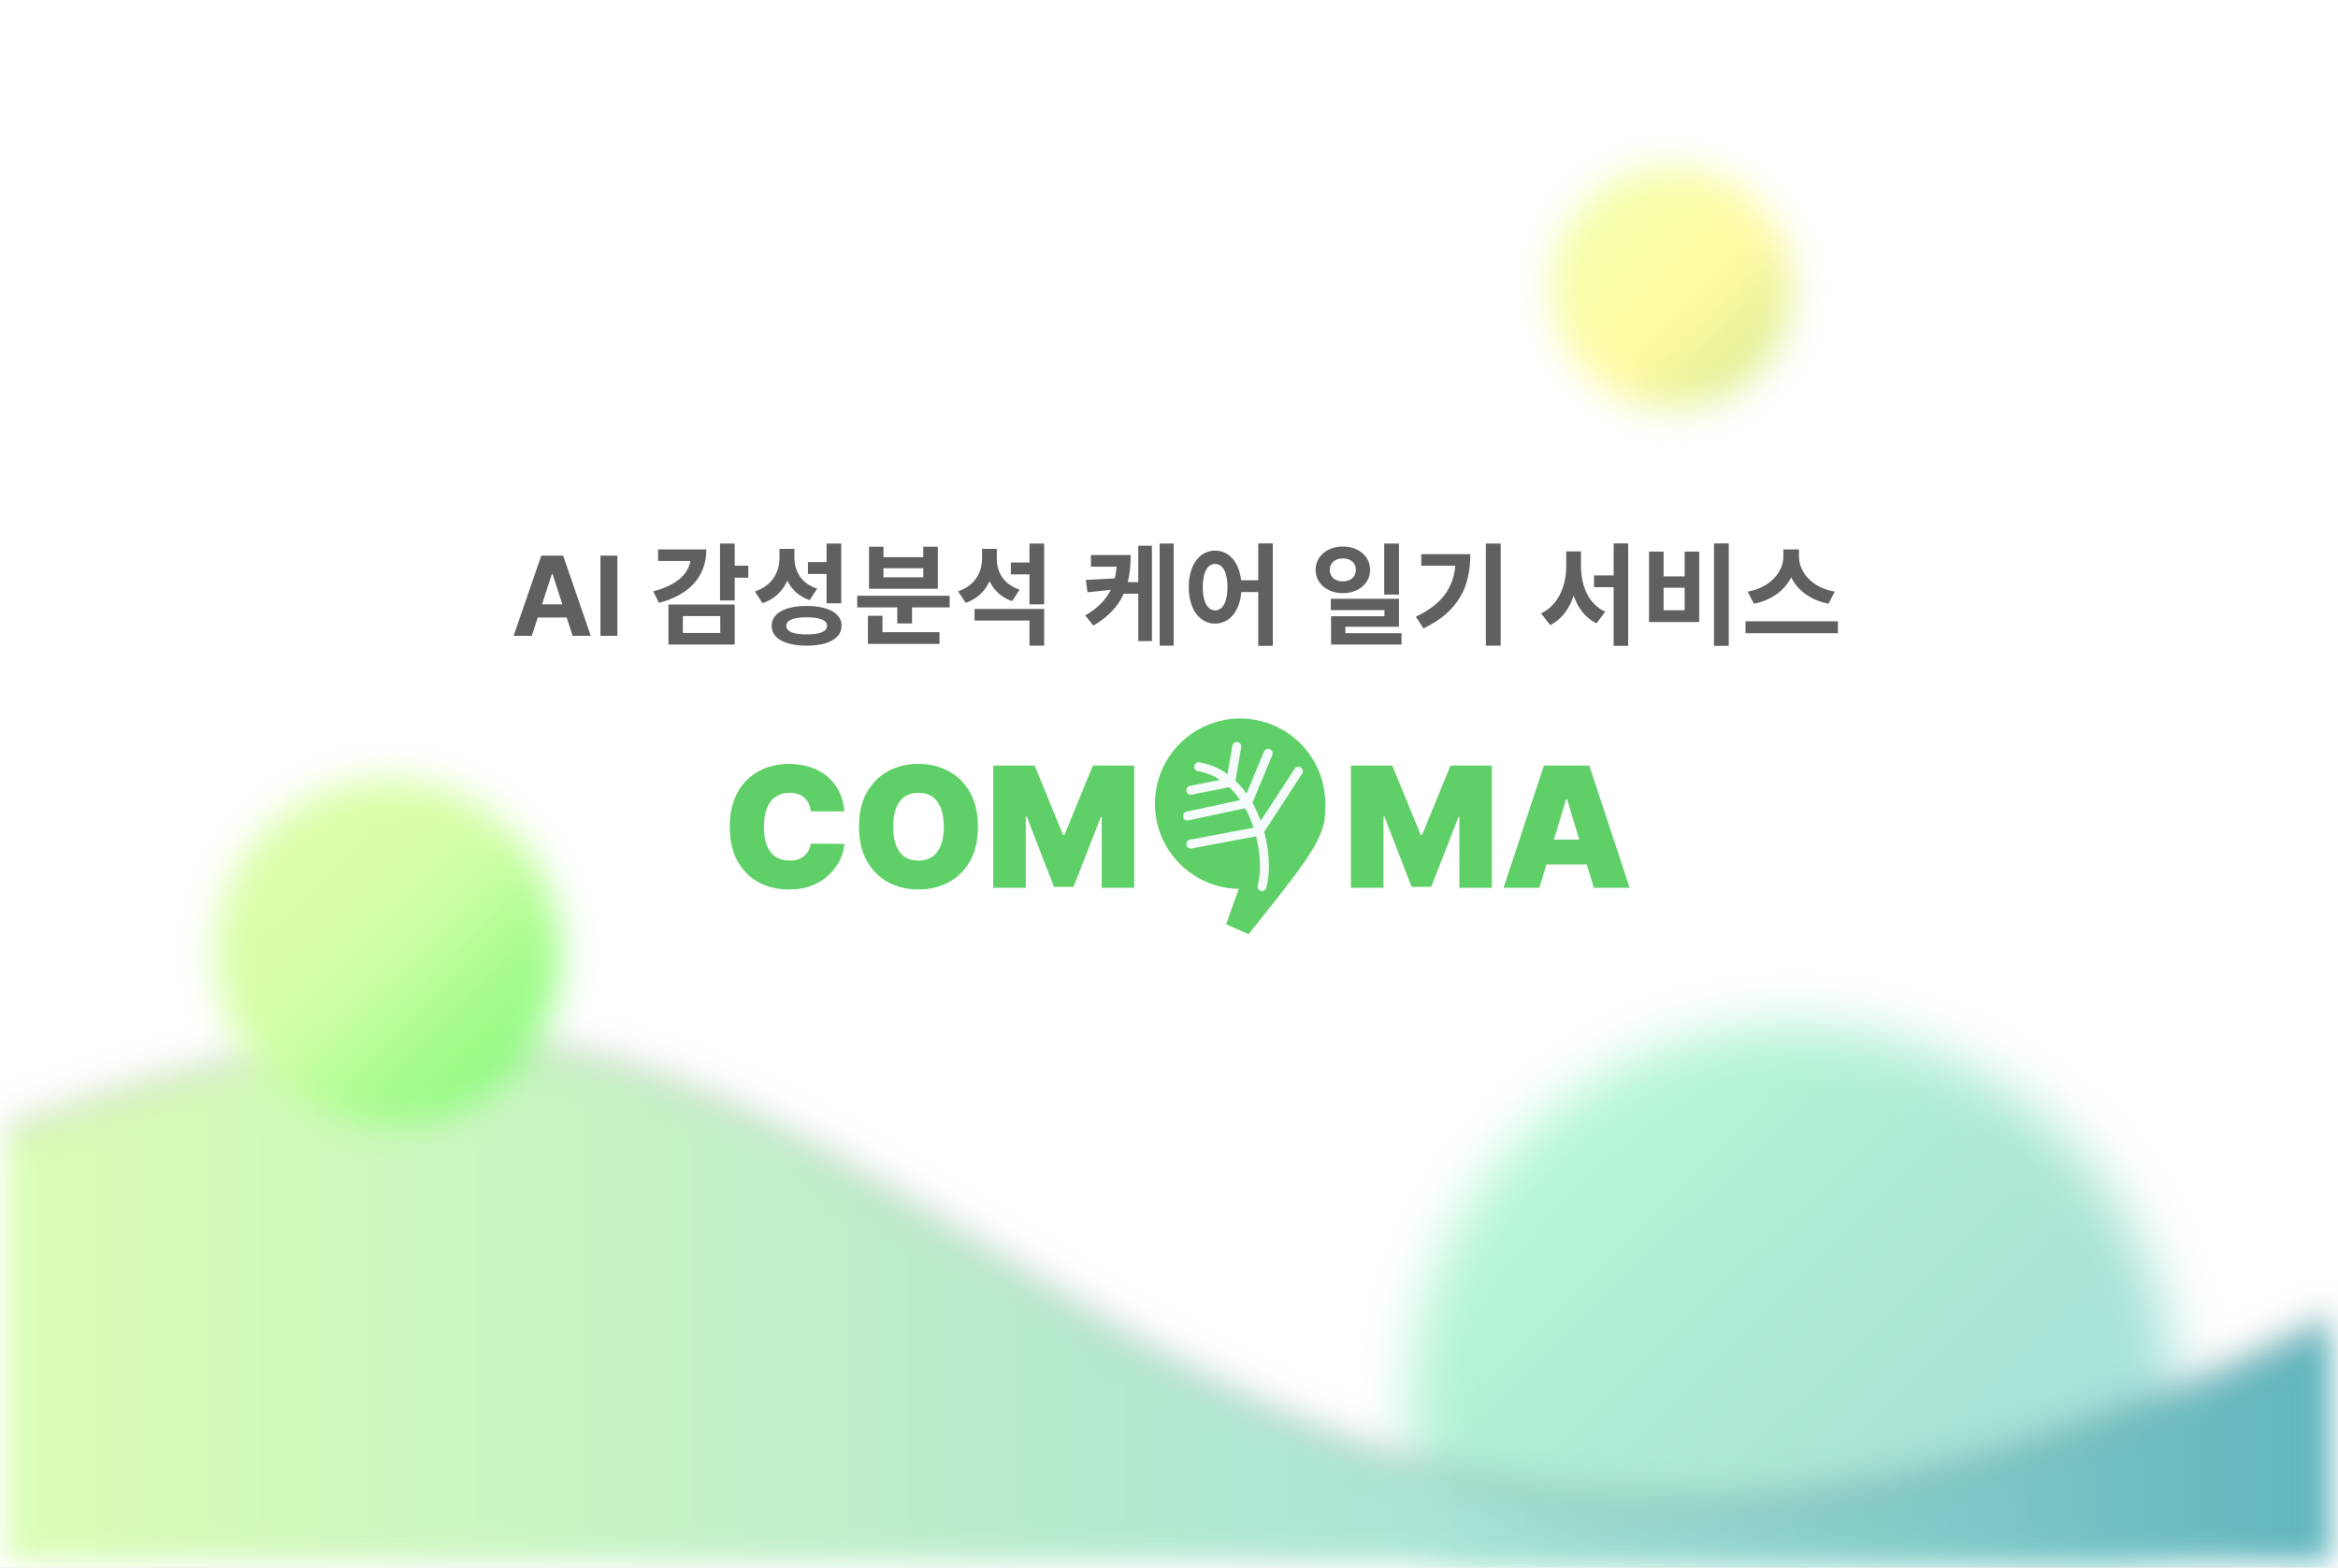
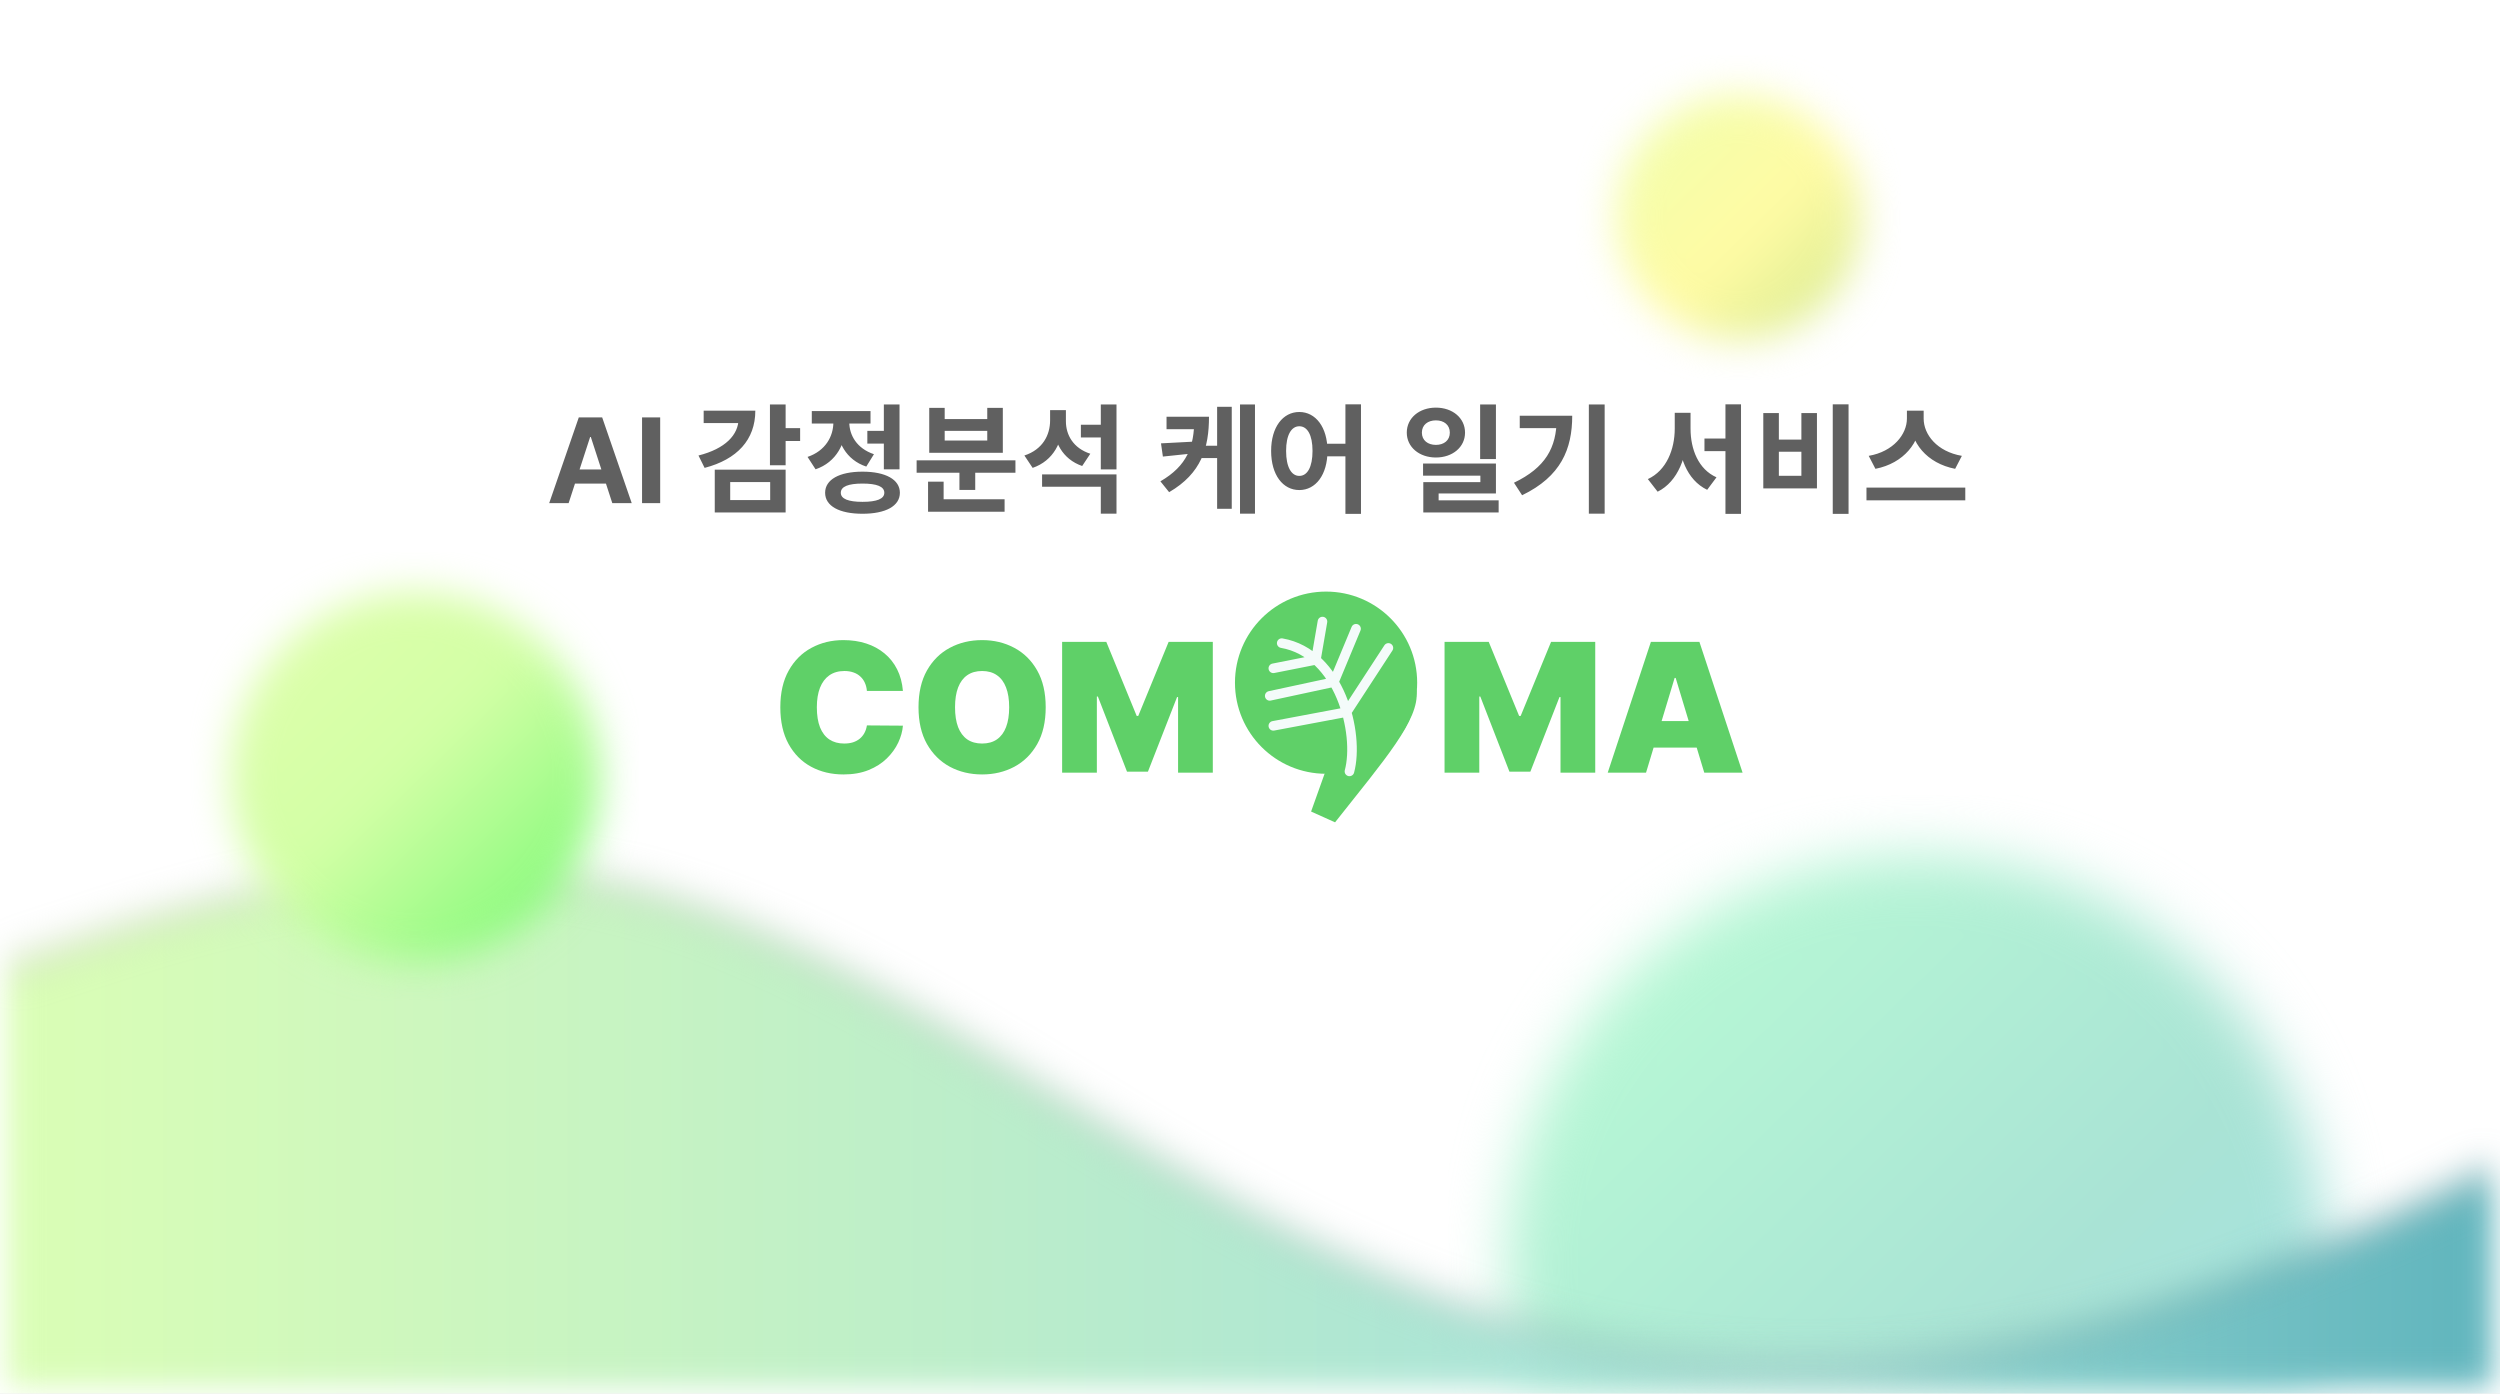
- <svg xmlns="http://www.w3.org/2000/svg" width="1272" height="853" viewBox="0 0 1272 853" fill="none">
-   <g clip-path="url(#clip0_676_2)">
-     <rect width="1272" height="853" fill="white" />
-     <path d="M289.314 346H279.428L294.491 302.364H306.381L321.423 346H311.537L300.607 312.335H300.266L289.314 346ZM288.696 328.848H312.048V336.05H288.696V328.848ZM335.901 302.364V346H326.675V302.364H335.901ZM391.746 295.78H399.726V326.74H391.746V295.78ZM397.506 307.84H407.106V314.38H397.506V307.84ZM375.786 298.96H384.306C384.306 313.72 375.066 323.74 358.506 328.06L355.386 321.76C369.006 318.34 375.786 311.26 375.786 302.92V298.96ZM358.026 298.96H380.586V305.26H358.026V298.96ZM363.666 328.96H399.726V350.74H363.666V328.96ZM391.866 335.26H371.526V344.44H391.866V335.26ZM424.081 298.66H430.741V303.64C430.741 314.8 425.761 324.58 414.841 328.24L410.701 321.82C420.181 318.76 424.081 311.26 424.081 303.64V298.66ZM425.761 298.66H432.181V303.28C432.181 310.66 435.781 317.5 444.601 320.32L440.461 326.56C430.201 323.02 425.761 314.08 425.761 303.28V298.66ZM449.701 295.78H457.681V328.3H449.701V295.78ZM438.841 329.74C450.601 329.74 457.861 333.76 457.861 340.54C457.861 347.38 450.601 351.34 438.841 351.34C427.081 351.34 419.821 347.38 419.821 340.54C419.821 333.76 427.081 329.74 438.841 329.74ZM438.841 335.92C431.641 335.92 427.801 337.42 427.801 340.54C427.801 343.66 431.641 345.22 438.841 345.22C446.101 345.22 449.941 343.66 449.941 340.54C449.941 337.42 446.101 335.92 438.841 335.92ZM439.561 305.86H450.841V312.34H439.561V305.86ZM466.377 324.22H516.657V330.52H466.377V324.22ZM488.157 327.58H496.197V339.28H488.157V327.58ZM472.197 344.02H511.137V350.38H472.197V344.02ZM472.197 335.08H480.117V346.72H472.197V335.08ZM472.797 297.52H480.657V303.22H502.317V297.52H510.237V320.38H472.797V297.52ZM480.657 309.22V314.14H502.317V309.22H480.657ZM549.952 306.1H561.232V312.58H549.952V306.1ZM534.292 298.66H540.832V303.88C540.832 314.86 535.972 324.4 525.412 328.06L521.212 321.76C530.512 318.7 534.292 311.38 534.292 303.88V298.66ZM535.912 298.66H542.332V304.36C542.332 311.26 546.052 318.04 554.752 320.86L550.612 327.1C540.532 323.62 535.912 314.62 535.912 304.36V298.66ZM530.212 331.36H568.072V351.34H560.092V337.66H530.212V331.36ZM560.092 295.78H568.072V328.84H560.092V295.78ZM607.634 302.02H615.134C615.134 317.86 611.294 330.82 594.854 340.42L590.414 334.9C604.034 326.98 607.634 317.2 607.634 303.4V302.02ZM593.534 302.02H610.094V308.38H593.534V302.02ZM607.754 314.68V320.62L591.674 322.3L590.714 315.58L607.754 314.68ZM610.574 316.78H621.974V323.08H610.574V316.78ZM630.914 295.78H638.534V351.34H630.914V295.78ZM619.274 296.98H626.714V348.88H619.274V296.98ZM661.089 299.62C669.369 299.62 675.429 307.3 675.429 319.42C675.429 331.66 669.369 339.34 661.089 339.34C652.749 339.34 646.749 331.66 646.749 319.42C646.749 307.3 652.749 299.62 661.089 299.62ZM661.089 306.88C657.069 306.88 654.369 311.26 654.369 319.42C654.369 327.7 657.069 332.14 661.089 332.14C665.169 332.14 667.809 327.7 667.809 319.42C667.809 311.26 665.169 306.88 661.089 306.88ZM684.549 295.72H692.469V351.46H684.549V295.72ZM673.089 315.76H687.909V322.18H673.089V315.76ZM730.591 297.4C739.051 297.4 745.411 302.68 745.411 310.12C745.411 317.5 739.051 322.78 730.591 322.78C722.131 322.78 715.771 317.5 715.771 310.12C715.771 302.68 722.131 297.4 730.591 297.4ZM730.591 303.88C726.511 303.88 723.451 306.16 723.451 310.12C723.451 314.08 726.511 316.36 730.591 316.36C734.671 316.36 737.671 314.08 737.671 310.12C737.671 306.16 734.671 303.88 730.591 303.88ZM753.091 295.78H761.131V323.56H753.091V295.78ZM724.051 325.84H761.131V341.08H731.971V347.8H724.171V335.32H753.211V332.02H724.051V325.84ZM724.171 344.56H762.511V350.74H724.171V344.56ZM808.407 295.78H816.447V351.34H808.407V295.78ZM792.027 301.54H799.947C799.947 318.52 794.187 332.44 774.447 341.98L770.307 335.62C786.267 327.94 792.027 317.86 792.027 302.98V301.54ZM773.247 301.54H795.807V307.84H773.247V301.54ZM867.229 313.12H881.869V319.54H867.229V313.12ZM852.109 300.04H858.589V308.08C858.589 322.06 853.849 334.96 843.409 340.18L838.429 333.76C847.909 329.38 852.109 318.64 852.109 308.08V300.04ZM853.789 300.04H860.149V308.08C860.149 318.64 864.169 328.78 873.349 332.86L868.609 339.22C858.169 334.18 853.789 321.94 853.789 308.08V300.04ZM877.909 295.72H885.829V351.46H877.909V295.72ZM932.504 295.72H940.544V351.46H932.504V295.72ZM897.164 300.16H905.084V313.66H916.544V300.16H924.464V338.5H897.164V300.16ZM905.084 319.84V332.08H916.544V319.84H905.084ZM970.239 298.96H977.199V302.98C977.199 315.04 968.619 325.72 954.219 328.54L950.799 321.94C963.339 319.78 970.239 310.96 970.239 302.98V298.96ZM971.859 298.96H978.759V302.98C978.759 311.14 985.599 319.78 998.199 321.94L994.779 328.54C980.379 325.72 971.859 315.22 971.859 302.98V298.96ZM949.659 338.08H999.939V344.56H949.659V338.08Z" fill="#606060" />
-     <circle cx="674.704" cy="437.351" r="46.351" fill="#5FD068" />
-     <path d="M667.081 502.914L679.278 468.759C692.696 456.663 719.287 426.983 720.751 441.621C722.214 456.258 704.589 476.385 679.278 508.403L667.081 502.914Z" fill="#5FD068" />
-     <path d="M686.597 482.484C691.781 463.273 681.839 422.411 652.138 417.227M647.869 430.034L669.52 425.739L672.874 406.249M689.951 409.908L678.668 437.033L646.039 444.062M706.418 419.666L685.144 452.295L647.869 459.309" stroke="#F4FBFA" stroke-width="4.879" stroke-linecap="round" />
-     <path d="M459.403 441.544H441.081C440.951 440.028 440.604 438.653 440.041 437.418C439.5 436.184 438.742 435.123 437.767 434.235C436.814 433.325 435.655 432.632 434.291 432.156C432.926 431.657 431.378 431.408 429.645 431.408C426.613 431.408 424.047 432.145 421.946 433.617C419.867 435.09 418.286 437.202 417.203 439.952C416.141 442.703 415.611 446.006 415.611 449.861C415.611 453.933 416.152 457.344 417.235 460.094C418.34 462.823 419.932 464.881 422.011 466.267C424.09 467.631 426.591 468.313 429.515 468.313C431.183 468.313 432.677 468.108 433.998 467.696C435.32 467.263 436.467 466.646 437.442 465.844C438.417 465.043 439.207 464.079 439.814 462.953C440.442 461.805 440.864 460.517 441.081 459.087L459.403 459.217C459.187 462.033 458.396 464.902 457.032 467.826C455.667 470.728 453.729 473.414 451.216 475.883C448.726 478.33 445.64 480.301 441.958 481.795C438.276 483.29 433.998 484.037 429.125 484.037C423.018 484.037 417.538 482.727 412.687 480.106C407.857 477.486 404.035 473.63 401.219 468.541C398.425 463.451 397.028 457.225 397.028 449.861C397.028 442.454 398.458 436.216 401.317 431.148C404.175 426.059 408.031 422.215 412.882 419.616C417.733 416.995 423.148 415.685 429.125 415.685C433.327 415.685 437.193 416.259 440.723 417.406C444.253 418.554 447.351 420.233 450.014 422.442C452.678 424.629 454.823 427.326 456.447 430.531C458.071 433.737 459.057 437.408 459.403 441.544ZM532.052 449.861C532.052 457.268 530.612 463.516 527.731 468.606C524.851 473.674 520.963 477.518 516.068 480.139C511.174 482.738 505.716 484.037 499.695 484.037C493.631 484.037 488.151 482.727 483.257 480.106C478.384 477.464 474.507 473.609 471.626 468.541C468.768 463.451 467.338 457.225 467.338 449.861C467.338 442.454 468.768 436.216 471.626 431.148C474.507 426.059 478.384 422.215 483.257 419.616C488.151 416.995 493.631 415.685 499.695 415.685C505.716 415.685 511.174 416.995 516.068 419.616C520.963 422.215 524.851 426.059 527.731 431.148C530.612 436.216 532.052 442.454 532.052 449.861ZM513.469 449.861C513.469 445.876 512.939 442.519 511.878 439.79C510.838 437.039 509.289 434.96 507.232 433.552C505.196 432.123 502.684 431.408 499.695 431.408C496.706 431.408 494.183 432.123 492.126 433.552C490.09 434.96 488.541 437.039 487.48 439.79C486.44 442.519 485.921 445.876 485.921 449.861C485.921 453.846 486.44 457.214 487.48 459.964C488.541 462.693 490.09 464.772 492.126 466.202C494.183 467.61 496.706 468.313 499.695 468.313C502.684 468.313 505.196 467.61 507.232 466.202C509.289 464.772 510.838 462.693 511.878 459.964C512.939 457.214 513.469 453.846 513.469 449.861ZM540.409 416.594H562.89L578.354 454.279H579.134L594.597 416.594H617.078V483.127H599.405V444.663H598.886L584.072 482.608H573.416L558.602 444.403H558.082V483.127H540.409V416.594ZM734.989 416.594H757.47L772.934 454.279H773.714L789.177 416.594H811.658V483.127H793.986V444.663H793.466L778.652 482.608H767.996L753.182 444.403H752.662V483.127H734.989V416.594ZM837.502 483.127H818.01L839.971 416.594H864.661L886.622 483.127H867.13L852.576 434.917H852.056L837.502 483.127ZM833.863 456.878H870.508V470.393H833.863V456.878Z" fill="#5FD068" />
-     <g filter="url(#filter0_f_676_2)">
-       <circle cx="909.5" cy="156.5" r="65.5" fill="url(#paint0_linear_676_2)" />
+ <svg xmlns="http://www.w3.org/2000/svg" width="1272" height="709" viewBox="0 0 1272 709" fill="none">
+   <g clip-path="url(#clip0_676_40)">
+     <rect width="1272" height="709" fill="white" />
+     <path d="M289.314 256H279.428L294.491 212.364H306.381L321.423 256H311.537L300.607 222.335H300.266L289.314 256ZM288.696 238.848H312.048V246.05H288.696V238.848ZM335.901 212.364V256H326.675V212.364H335.901ZM391.746 205.78H399.726V236.74H391.746V205.78ZM397.506 217.84H407.106V224.38H397.506V217.84ZM375.786 208.96H384.306C384.306 223.72 375.066 233.74 358.506 238.06L355.386 231.76C369.006 228.34 375.786 221.26 375.786 212.92V208.96ZM358.026 208.96H380.586V215.26H358.026V208.96ZM363.666 238.96H399.726V260.74H363.666V238.96ZM391.866 245.26H371.526V254.44H391.866V245.26ZM441.301 219.22H451.861V225.7H441.301V219.22ZM449.701 205.78H457.681V238.78H449.701V205.78ZM438.841 239.98C450.601 239.98 457.861 244 457.861 250.72C457.861 257.5 450.601 261.4 438.841 261.4C427.081 261.4 419.821 257.5 419.821 250.72C419.821 244 427.081 239.98 438.841 239.98ZM438.841 246.04C431.641 246.04 427.801 247.54 427.801 250.72C427.801 253.84 431.641 255.34 438.841 255.34C446.101 255.34 449.941 253.84 449.941 250.72C449.941 247.54 446.101 246.04 438.841 246.04ZM424.021 211.36H430.501V214.84C430.501 225.46 425.581 235.18 414.961 238.78L410.881 232.48C420.061 229.36 424.021 221.98 424.021 214.84V211.36ZM425.701 211.36H432.121V214.84C432.121 221.38 435.901 228.16 444.661 231.1L440.761 237.4C430.441 233.98 425.701 224.74 425.701 214.84V211.36ZM413.041 209.14H442.921V215.5H413.041V209.14ZM466.377 234.22H516.657V240.52H466.377V234.22ZM488.157 237.58H496.197V249.28H488.157V237.58ZM472.197 254.02H511.137V260.38H472.197V254.02ZM472.197 245.08H480.117V256.72H472.197V245.08ZM472.797 207.52H480.657V213.22H502.317V207.52H510.237V230.38H472.797V207.52ZM480.657 219.22V224.14H502.317V219.22H480.657ZM549.952 216.1H561.232V222.58H549.952V216.1ZM534.292 208.66H540.832V213.88C540.832 224.86 535.972 234.4 525.412 238.06L521.212 231.76C530.512 228.7 534.292 221.38 534.292 213.88V208.66ZM535.912 208.66H542.332V214.36C542.332 221.26 546.052 228.04 554.752 230.86L550.612 237.1C540.532 233.62 535.912 224.62 535.912 214.36V208.66ZM530.212 241.36H568.072V261.34H560.092V247.66H530.212V241.36ZM560.092 205.78H568.072V238.84H560.092V205.78ZM607.634 212.02H615.134C615.134 227.86 611.294 240.82 594.854 250.42L590.414 244.9C604.034 236.98 607.634 227.2 607.634 213.4V212.02ZM593.534 212.02H610.094V218.38H593.534V212.02ZM607.754 224.68V230.62L591.674 232.3L590.714 225.58L607.754 224.68ZM610.574 226.78H621.974V233.08H610.574V226.78ZM630.914 205.78H638.534V261.34H630.914V205.78ZM619.274 206.98H626.714V258.88H619.274V206.98ZM661.089 209.62C669.369 209.62 675.429 217.3 675.429 229.42C675.429 241.66 669.369 249.34 661.089 249.34C652.749 249.34 646.749 241.66 646.749 229.42C646.749 217.3 652.749 209.62 661.089 209.62ZM661.089 216.88C657.069 216.88 654.369 221.26 654.369 229.42C654.369 237.7 657.069 242.14 661.089 242.14C665.169 242.14 667.809 237.7 667.809 229.42C667.809 221.26 665.169 216.88 661.089 216.88ZM684.549 205.72H692.469V261.46H684.549V205.72ZM673.089 225.76H687.909V232.18H673.089V225.76ZM730.591 207.4C739.051 207.4 745.411 212.68 745.411 220.12C745.411 227.5 739.051 232.78 730.591 232.78C722.131 232.78 715.771 227.5 715.771 220.12C715.771 212.68 722.131 207.4 730.591 207.4ZM730.591 213.88C726.511 213.88 723.451 216.16 723.451 220.12C723.451 224.08 726.511 226.36 730.591 226.36C734.671 226.36 737.671 224.08 737.671 220.12C737.671 216.16 734.671 213.88 730.591 213.88ZM753.091 205.78H761.131V233.56H753.091V205.78ZM724.051 235.84H761.131V251.08H731.971V257.8H724.171V245.32H753.211V242.02H724.051V235.84ZM724.171 254.56H762.511V260.74H724.171V254.56ZM808.407 205.78H816.447V261.34H808.407V205.78ZM792.027 211.54H799.947C799.947 228.52 794.187 242.44 774.447 251.98L770.307 245.62C786.267 237.94 792.027 227.86 792.027 212.98V211.54ZM773.247 211.54H795.807V217.84H773.247V211.54ZM867.229 223.12H881.869V229.54H867.229V223.12ZM852.109 210.04H858.589V218.08C858.589 232.06 853.849 244.96 843.409 250.18L838.429 243.76C847.909 239.38 852.109 228.64 852.109 218.08V210.04ZM853.789 210.04H860.149V218.08C860.149 228.64 864.169 238.78 873.349 242.86L868.609 249.22C858.169 244.18 853.789 231.94 853.789 218.08V210.04ZM877.909 205.72H885.829V261.46H877.909V205.72ZM932.504 205.72H940.544V261.46H932.504V205.72ZM897.164 210.16H905.084V223.66H916.544V210.16H924.464V248.5H897.164V210.16ZM905.084 229.84V242.08H916.544V229.84H905.084ZM970.239 208.96H977.199V212.98C977.199 225.04 968.619 235.72 954.219 238.54L950.799 231.94C963.339 229.78 970.239 220.96 970.239 212.98V208.96ZM971.859 208.96H978.759V212.98C978.759 221.14 985.599 229.78 998.199 231.94L994.779 238.54C980.379 235.72 971.859 225.22 971.859 212.98V208.96ZM949.659 248.08H999.939V254.56H949.659V248.08Z" fill="#606060" />
+     <circle cx="674.704" cy="347.351" r="46.351" fill="#5FD068" />
+     <path d="M667.081 412.914L679.278 378.759C692.696 366.663 719.287 336.983 720.751 351.621C722.214 366.258 704.589 386.385 679.278 418.403L667.081 412.914Z" fill="#5FD068" />
+     <path d="M686.597 392.485C691.781 373.273 681.839 332.411 652.138 327.227M647.869 340.034L669.52 335.739L672.874 316.249M689.951 319.908L678.668 347.033L646.039 354.062M706.418 329.666L685.144 362.295L647.869 369.309" stroke="#F4FBFA" stroke-width="4.879" stroke-linecap="round" />
+     <path d="M459.403 351.544H441.081C440.951 350.028 440.604 348.653 440.041 347.418C439.5 346.184 438.742 345.123 437.767 344.235C436.814 343.325 435.655 342.632 434.291 342.156C432.926 341.657 431.378 341.408 429.645 341.408C426.613 341.408 424.047 342.145 421.946 343.617C419.867 345.09 418.286 347.202 417.203 349.952C416.141 352.703 415.611 356.006 415.611 359.861C415.611 363.933 416.152 367.344 417.235 370.094C418.34 372.823 419.932 374.881 422.011 376.267C424.09 377.631 426.591 378.313 429.515 378.313C431.183 378.313 432.677 378.108 433.998 377.696C435.32 377.263 436.467 376.646 437.442 375.844C438.417 375.043 439.207 374.079 439.814 372.953C440.442 371.805 440.864 370.517 441.081 369.087L459.403 369.217C459.187 372.033 458.396 374.902 457.032 377.826C455.667 380.728 453.729 383.414 451.216 385.883C448.726 388.33 445.64 390.301 441.958 391.795C438.276 393.29 433.998 394.037 429.125 394.037C423.018 394.037 417.538 392.727 412.687 390.106C407.857 387.486 404.035 383.63 401.219 378.541C398.425 373.451 397.028 367.225 397.028 359.861C397.028 352.454 398.458 346.216 401.317 341.148C404.175 336.059 408.031 332.215 412.882 329.616C417.733 326.995 423.148 325.685 429.125 325.685C433.327 325.685 437.193 326.259 440.723 327.406C444.253 328.554 447.351 330.233 450.014 332.442C452.678 334.629 454.823 337.326 456.447 340.531C458.071 343.737 459.057 347.408 459.403 351.544ZM532.052 359.861C532.052 367.268 530.612 373.516 527.731 378.606C524.851 383.674 520.963 387.518 516.068 390.139C511.174 392.738 505.716 394.037 499.695 394.037C493.631 394.037 488.151 392.727 483.257 390.106C478.384 387.464 474.507 383.609 471.626 378.541C468.768 373.451 467.338 367.225 467.338 359.861C467.338 352.454 468.768 346.216 471.626 341.148C474.507 336.059 478.384 332.215 483.257 329.616C488.151 326.995 493.631 325.685 499.695 325.685C505.716 325.685 511.174 326.995 516.068 329.616C520.963 332.215 524.851 336.059 527.731 341.148C530.612 346.216 532.052 352.454 532.052 359.861ZM513.469 359.861C513.469 355.876 512.939 352.519 511.878 349.79C510.838 347.039 509.289 344.96 507.232 343.552C505.196 342.123 502.684 341.408 499.695 341.408C496.706 341.408 494.183 342.123 492.126 343.552C490.09 344.96 488.541 347.039 487.48 349.79C486.44 352.519 485.921 355.876 485.921 359.861C485.921 363.846 486.44 367.214 487.48 369.964C488.541 372.693 490.09 374.772 492.126 376.202C494.183 377.61 496.706 378.313 499.695 378.313C502.684 378.313 505.196 377.61 507.232 376.202C509.289 374.772 510.838 372.693 511.878 369.964C512.939 367.214 513.469 363.846 513.469 359.861ZM540.409 326.594H562.89L578.354 364.279H579.134L594.597 326.594H617.078V393.127H599.405V354.663H598.886L584.072 392.608H573.416L558.602 354.403H558.082V393.127H540.409V326.594ZM734.989 326.594H757.47L772.934 364.279H773.714L789.177 326.594H811.658V393.127H793.986V354.663H793.466L778.652 392.608H767.996L753.182 354.403H752.662V393.127H734.989V326.594ZM837.502 393.127H818.01L839.971 326.594H864.661L886.622 393.127H867.13L852.576 344.917H852.056L837.502 393.127ZM833.863 366.878H870.508V380.393H833.863V366.878Z" fill="#5FD068" />
+     <g filter="url(#filter0_f_676_40)">
+       <circle cx="884.5" cy="110.5" r="62.5" fill="url(#paint0_linear_676_40)" />
    </g>
-     <g filter="url(#filter1_f_676_2)">
-       <circle cx="975.5" cy="766.5" r="208.5" fill="url(#paint1_linear_676_2)" />
+     <g filter="url(#filter1_f_676_40)">
+       <circle cx="975.5" cy="643.5" r="208.5" fill="url(#paint1_linear_676_40)" />
    </g>
-     <g filter="url(#filter2_f_676_2)">
-       <path fill-rule="evenodd" clip-rule="evenodd" d="M-20 623.207L36.958 604.385C93.917 585.563 207.833 547.919 321.75 576.152C435.667 604.385 549.583 698.494 663.5 754.96C777.417 811.425 891.333 830.247 1005.25 811.425C1119.17 792.603 1233.08 736.138 1290.04 707.905L1347 679.672V962H1290.04C1233.08 962 1119.17 962 1005.25 962C891.333 962 777.417 962 663.5 962C549.583 962 435.667 962 321.75 962C207.833 962 93.917 962 36.958 962H-20V623.207Z" fill="url(#paint2_linear_676_2)" />
-       <path fill-rule="evenodd" clip-rule="evenodd" d="M-20 623.207L36.958 604.385C93.917 585.563 207.833 547.919 321.75 576.152C435.667 604.385 549.583 698.494 663.5 754.96C777.417 811.425 891.333 830.247 1005.25 811.425C1119.17 792.603 1233.08 736.138 1290.04 707.905L1347 679.672V962H1290.04C1233.08 962 1119.17 962 1005.25 962C891.333 962 777.417 962 663.5 962C549.583 962 435.667 962 321.75 962C207.833 962 93.917 962 36.958 962H-20V623.207Z" stroke="black" />
+     <g filter="url(#filter2_f_676_40)">
+       <path fill-rule="evenodd" clip-rule="evenodd" d="M-20 500.207L36.958 481.385C93.917 462.563 207.833 424.919 321.75 453.152C435.667 481.385 549.583 575.494 663.5 631.96C777.417 688.425 891.333 707.247 1005.25 688.425C1119.17 669.603 1233.08 613.138 1290.04 584.905L1347 556.672V839H1290.04C1233.08 839 1119.17 839 1005.25 839C891.333 839 777.417 839 663.5 839C549.583 839 435.667 839 321.75 839C207.833 839 93.917 839 36.958 839H-20V500.207Z" fill="url(#paint2_linear_676_40)" />
+       <path fill-rule="evenodd" clip-rule="evenodd" d="M-20 500.207L36.958 481.385C93.917 462.563 207.833 424.919 321.75 453.152C435.667 481.385 549.583 575.494 663.5 631.96C777.417 688.425 891.333 707.247 1005.25 688.425C1119.17 669.603 1233.08 613.138 1290.04 584.905L1347 556.672V839H1290.04C1233.08 839 1119.17 839 1005.25 839C891.333 839 777.417 839 663.5 839C549.583 839 435.667 839 321.75 839C207.833 839 93.917 839 36.958 839H-20V500.207Z" stroke="black" />
    </g>
-     <g filter="url(#filter3_f_676_2)">
-       <circle cx="211" cy="518" r="94" fill="url(#paint3_linear_676_2)" />
+     <g filter="url(#filter3_f_676_40)">
+       <circle cx="211" cy="395" r="94" fill="url(#paint3_linear_676_40)" />
    </g>
  </g>
  <defs>
-     <filter id="filter0_f_676_2" x="824" y="71" width="171" height="171" filterUnits="userSpaceOnUse" color-interpolation-filters="sRGB">
+     <filter id="filter0_f_676_40" x="802" y="28" width="165" height="165" filterUnits="userSpaceOnUse" color-interpolation-filters="sRGB">
      <feFlood flood-opacity="0" result="BackgroundImageFix" />
      <feBlend mode="normal" in="SourceGraphic" in2="BackgroundImageFix" result="shape" />
-       <feGaussianBlur stdDeviation="10" result="effect1_foregroundBlur_676_2" />
+       <feGaussianBlur stdDeviation="10" result="effect1_foregroundBlur_676_40" />
    </filter>
-     <filter id="filter1_f_676_2" x="737" y="528" width="477" height="477" filterUnits="userSpaceOnUse" color-interpolation-filters="sRGB">
+     <filter id="filter1_f_676_40" x="737" y="405" width="477" height="477" filterUnits="userSpaceOnUse" color-interpolation-filters="sRGB">
      <feFlood flood-opacity="0" result="BackgroundImageFix" />
      <feBlend mode="normal" in="SourceGraphic" in2="BackgroundImageFix" result="shape" />
-       <feGaussianBlur stdDeviation="15" result="effect1_foregroundBlur_676_2" />
+       <feGaussianBlur stdDeviation="15" result="effect1_foregroundBlur_676_40" />
    </filter>
-     <filter id="filter2_f_676_2" x="-40" y="546" width="1407" height="436" filterUnits="userSpaceOnUse" color-interpolation-filters="sRGB">
+     <filter id="filter2_f_676_40" x="-40" y="423" width="1407" height="436" filterUnits="userSpaceOnUse" color-interpolation-filters="sRGB">
      <feFlood flood-opacity="0" result="BackgroundImageFix" />
      <feBlend mode="normal" in="SourceGraphic" in2="BackgroundImageFix" result="shape" />
-       <feGaussianBlur stdDeviation="10" result="effect1_foregroundBlur_676_2" />
+       <feGaussianBlur stdDeviation="10" result="effect1_foregroundBlur_676_40" />
    </filter>
-     <filter id="filter3_f_676_2" x="97" y="404" width="228" height="228" filterUnits="userSpaceOnUse" color-interpolation-filters="sRGB">
+     <filter id="filter3_f_676_40" x="97" y="281" width="228" height="228" filterUnits="userSpaceOnUse" color-interpolation-filters="sRGB">
      <feFlood flood-opacity="0" result="BackgroundImageFix" />
      <feBlend mode="normal" in="SourceGraphic" in2="BackgroundImageFix" result="shape" />
-       <feGaussianBlur stdDeviation="10" result="effect1_foregroundBlur_676_2" />
+       <feGaussianBlur stdDeviation="10" result="effect1_foregroundBlur_676_40" />
    </filter>
-     <linearGradient id="paint0_linear_676_2" x1="844" y1="91" x2="982.678" y2="232.797" gradientUnits="userSpaceOnUse">
+     <linearGradient id="paint0_linear_676_40" x1="822" y1="48" x2="954.326" y2="183.302" gradientUnits="userSpaceOnUse">
      <stop stop-color="#EFFFAD" />
      <stop offset="0.521" stop-color="#FFFBA4" />
      <stop offset="1" stop-color="#C7E489" />
    </linearGradient>
-     <linearGradient id="paint1_linear_676_2" x1="767" y1="558" x2="1208.44" y2="1009.37" gradientUnits="userSpaceOnUse">
+     <linearGradient id="paint1_linear_676_40" x1="767" y1="435" x2="1208.44" y2="886.368" gradientUnits="userSpaceOnUse">
      <stop stop-color="#BCFFD5" />
      <stop offset="0.551" stop-color="#A9E3D5" />
      <stop offset="0.996" stop-color="#A0E1EF" />
    </linearGradient>
-     <linearGradient id="paint2_linear_676_2" x1="-20" y1="764" x2="1347" y2="764" gradientUnits="userSpaceOnUse">
+     <linearGradient id="paint2_linear_676_40" x1="-20" y1="641" x2="1347" y2="641" gradientUnits="userSpaceOnUse">
      <stop stop-color="#DCFFB4" />
      <stop offset="0.58" stop-color="#AAE4D6" />
      <stop offset="1" stop-color="#54ADB9" />
    </linearGradient>
-     <linearGradient id="paint3_linear_676_2" x1="117" y1="424" x2="316.018" y2="627.495" gradientUnits="userSpaceOnUse">
+     <linearGradient id="paint3_linear_676_40" x1="117" y1="301" x2="316.018" y2="504.495" gradientUnits="userSpaceOnUse">
      <stop stop-color="#E1FFAD" />
      <stop offset="0.436" stop-color="#D3FFA6" />
      <stop offset="0.911" stop-color="#74F971" />
    </linearGradient>
-     <clipPath id="clip0_676_2">
-       <rect width="1272" height="853" fill="white" />
+     <clipPath id="clip0_676_40">
+       <rect width="1272" height="709" fill="white" />
    </clipPath>
  </defs>
</svg>
